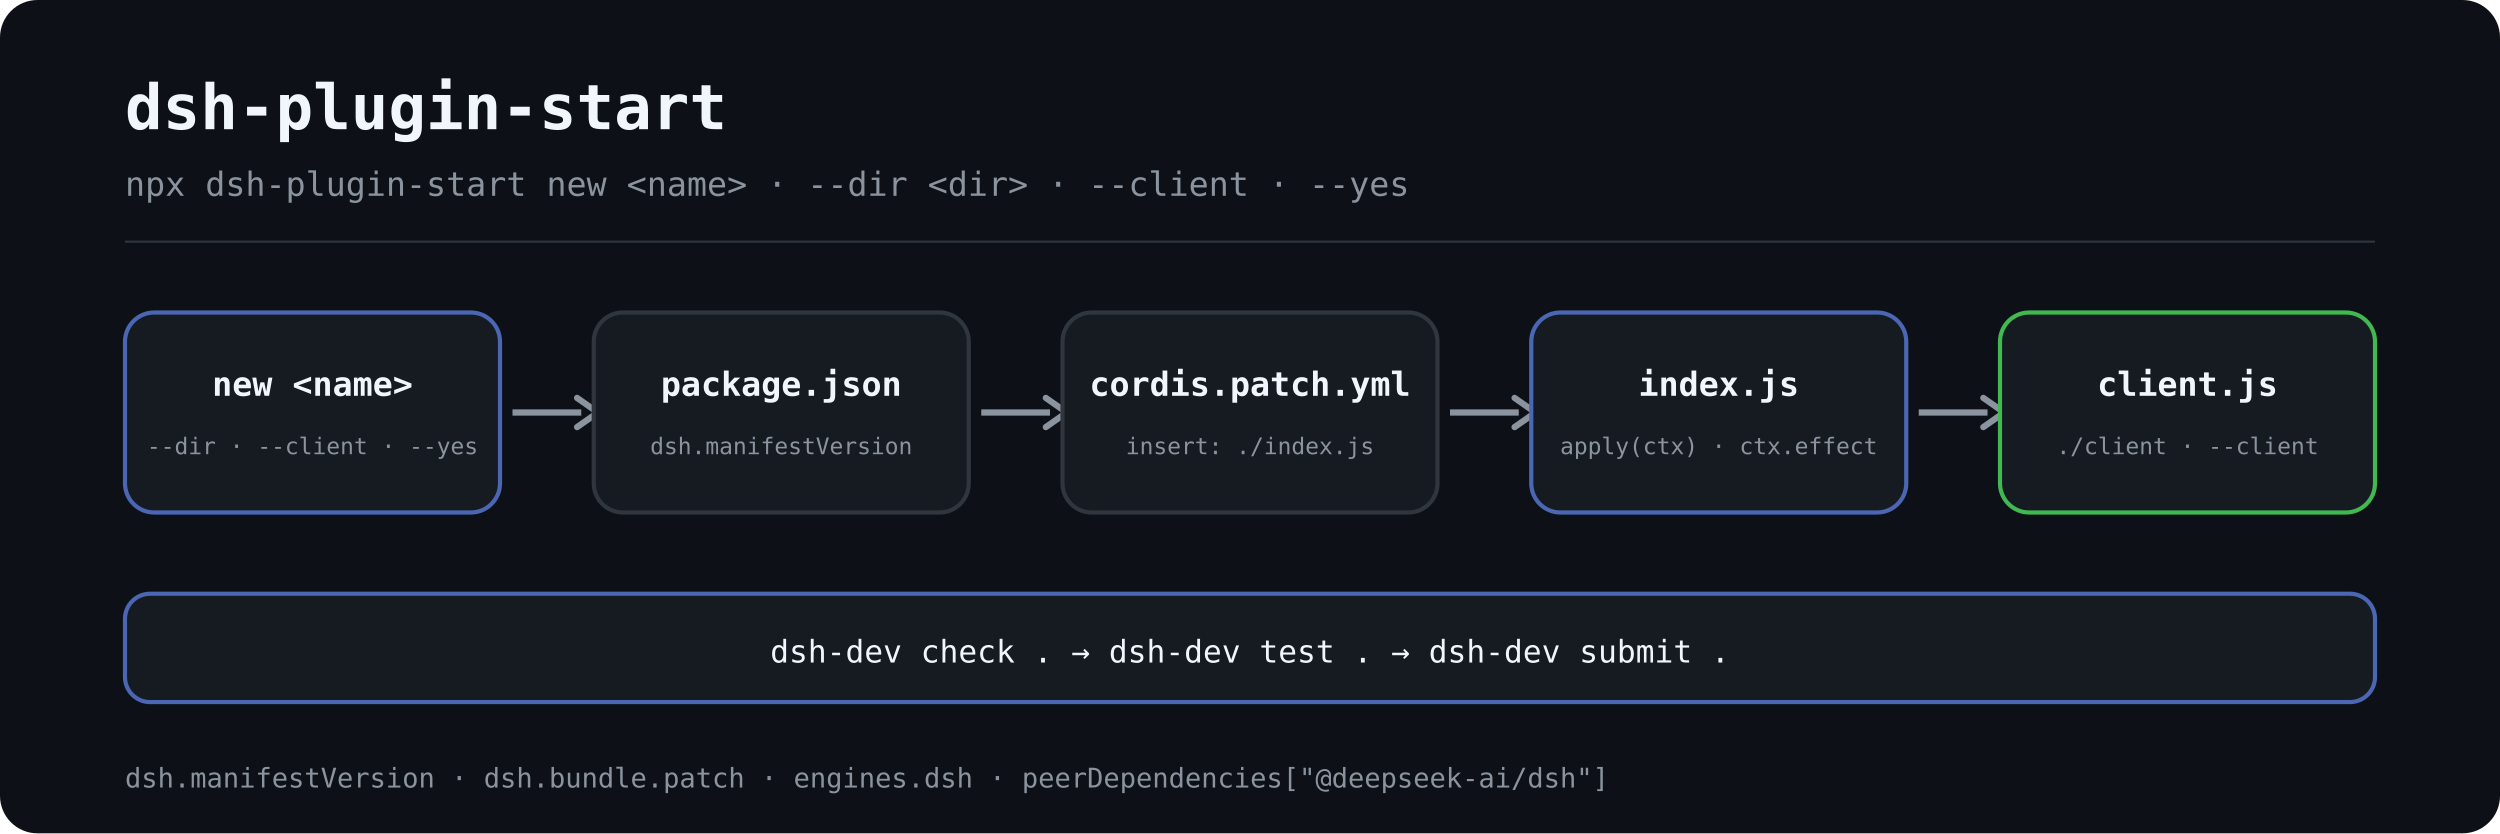
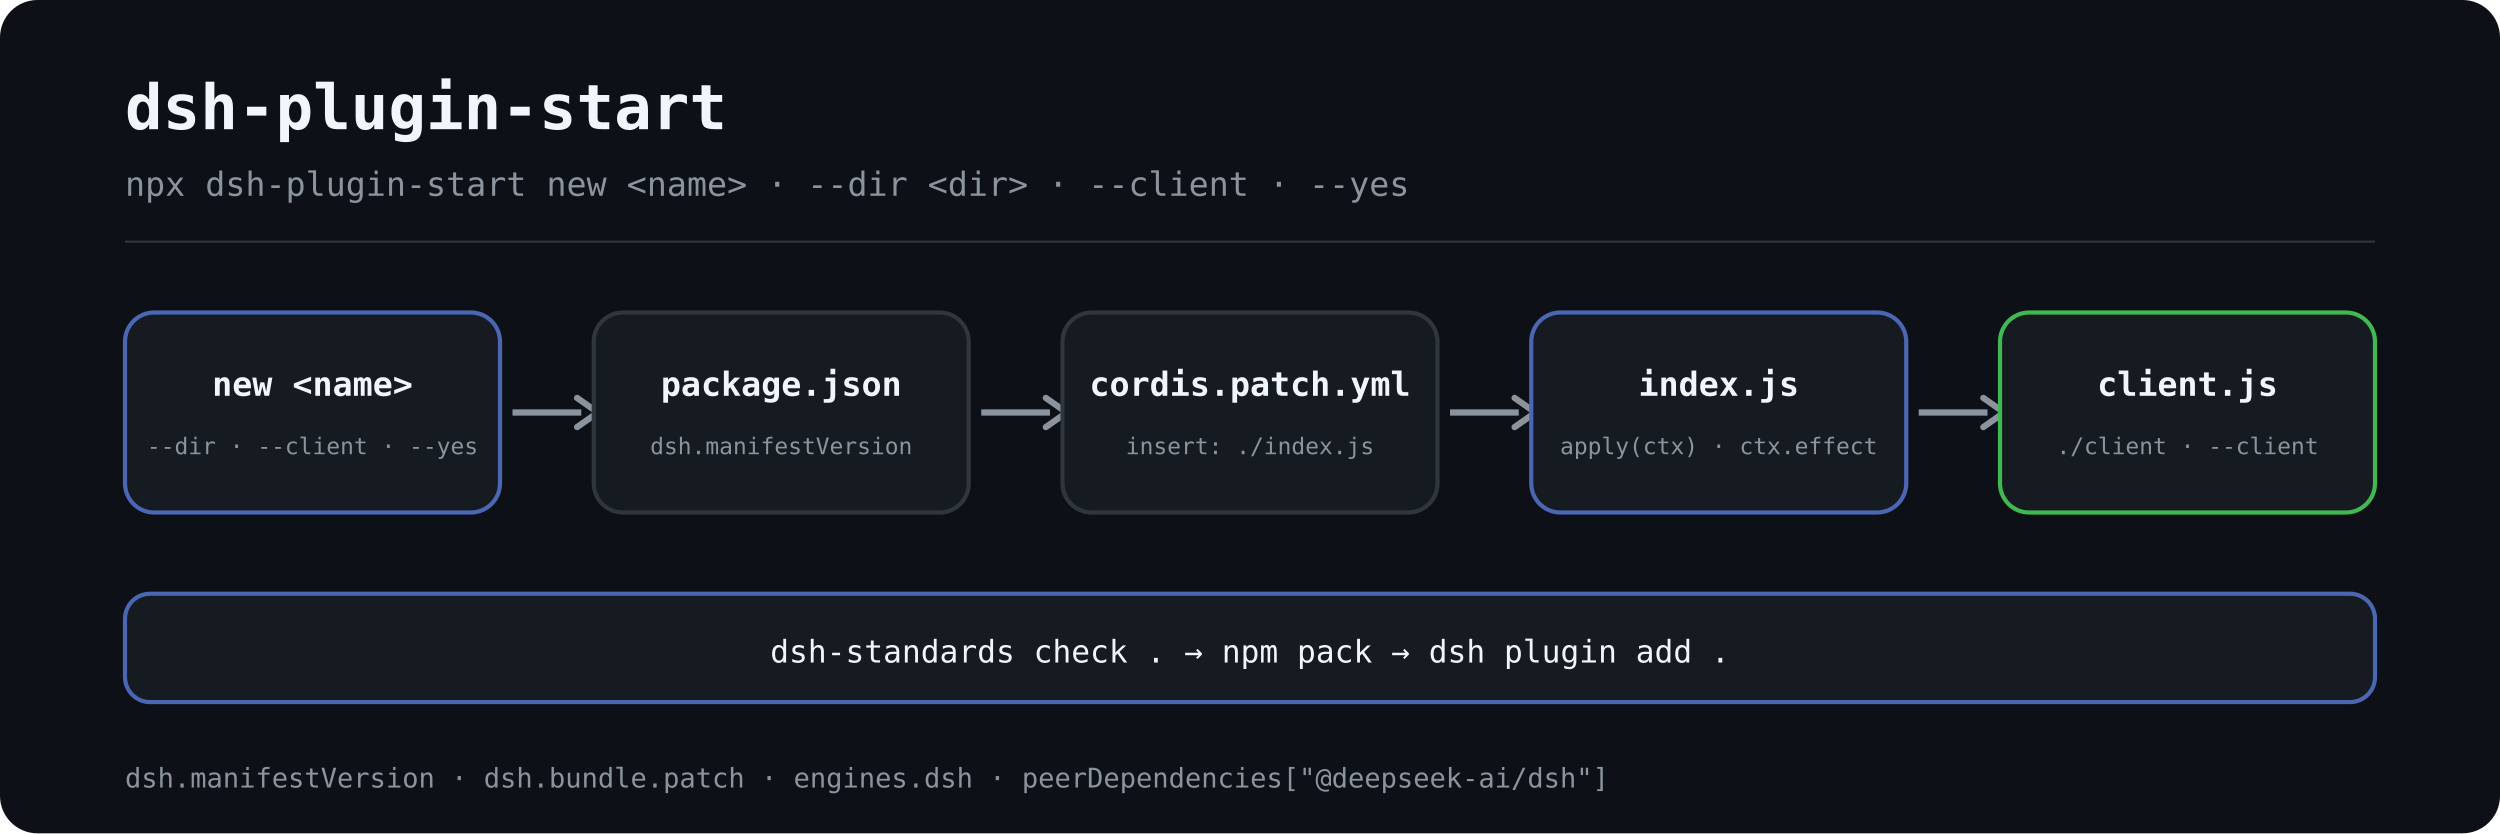
<svg xmlns="http://www.w3.org/2000/svg" width="1200" height="400" viewBox="0 0 1200 400" role="img" aria-label="dsh-plugin-start workflow">
  <rect width="1200" height="400" rx="18" fill="#0d1117" />
  <text x="60" y="62" fill="#f0f6fc" font-family="ui-monospace,SFMono-Regular,Menlo,Consolas,monospace" font-size="30" font-weight="700">dsh-plugin-start</text>
  <text x="60" y="94" fill="#8b949e" font-family="ui-monospace,SFMono-Regular,Menlo,Consolas,monospace" font-size="16">npx dsh-plugin-start new &lt;name&gt; · --dir &lt;dir&gt; · --client · --yes</text>
  <line x1="60" y1="116" x2="1140" y2="116" stroke="#30363d" />
  <rect x="60" y="150" width="180" height="96" rx="14" fill="#161b22" stroke="#4B67B4" stroke-width="2" />
  <text x="150" y="190" fill="#f0f6fc" text-anchor="middle" font-family="ui-monospace,SFMono-Regular,Menlo,Consolas,monospace" font-size="16" font-weight="700">new &lt;name&gt;</text>
  <text x="150" y="218" fill="#8b949e" text-anchor="middle" font-family="ui-monospace,SFMono-Regular,Menlo,Consolas,monospace" font-size="11">--dir · --client · --yes</text>
  <path d="M246 198h33" stroke="#8b949e" stroke-width="3" />
  <path d="M277 191l10 7-10 7" fill="none" stroke="#8b949e" stroke-width="3" stroke-linecap="round" stroke-linejoin="round" />
  <rect x="285" y="150" width="180" height="96" rx="14" fill="#161b22" stroke="#30363d" stroke-width="2" />
  <text x="375" y="190" fill="#f0f6fc" text-anchor="middle" font-family="ui-monospace,SFMono-Regular,Menlo,Consolas,monospace" font-size="16" font-weight="700">package.json</text>
  <text x="375" y="218" fill="#8b949e" text-anchor="middle" font-family="ui-monospace,SFMono-Regular,Menlo,Consolas,monospace" font-size="11">dsh.manifestVersion</text>
  <path d="M471 198h33" stroke="#8b949e" stroke-width="3" />
  <path d="M502 191l10 7-10 7" fill="none" stroke="#8b949e" stroke-width="3" stroke-linecap="round" stroke-linejoin="round" />
  <rect x="510" y="150" width="180" height="96" rx="14" fill="#161b22" stroke="#30363d" stroke-width="2" />
  <text x="600" y="190" fill="#f0f6fc" text-anchor="middle" font-family="ui-monospace,SFMono-Regular,Menlo,Consolas,monospace" font-size="16" font-weight="700">cordis.patch.yml</text>
  <text x="600" y="218" fill="#8b949e" text-anchor="middle" font-family="ui-monospace,SFMono-Regular,Menlo,Consolas,monospace" font-size="11">insert: ./index.js</text>
  <path d="M696 198h33" stroke="#8b949e" stroke-width="3" />
  <path d="M727 191l10 7-10 7" fill="none" stroke="#8b949e" stroke-width="3" stroke-linecap="round" stroke-linejoin="round" />
  <rect x="735" y="150" width="180" height="96" rx="14" fill="#161b22" stroke="#4B67B4" stroke-width="2" />
  <text x="825" y="190" fill="#f0f6fc" text-anchor="middle" font-family="ui-monospace,SFMono-Regular,Menlo,Consolas,monospace" font-size="16" font-weight="700">index.js</text>
  <text x="825" y="218" fill="#8b949e" text-anchor="middle" font-family="ui-monospace,SFMono-Regular,Menlo,Consolas,monospace" font-size="11">apply(ctx) · ctx.effect</text>
  <path d="M921 198h33" stroke="#8b949e" stroke-width="3" />
  <path d="M952 191l10 7-10 7" fill="none" stroke="#8b949e" stroke-width="3" stroke-linecap="round" stroke-linejoin="round" />
  <rect x="960" y="150" width="180" height="96" rx="14" fill="#161b22" stroke="#3fb950" stroke-width="2" />
  <text x="1050" y="190" fill="#f0f6fc" text-anchor="middle" font-family="ui-monospace,SFMono-Regular,Menlo,Consolas,monospace" font-size="16" font-weight="700">client.js</text>
  <text x="1050" y="218" fill="#8b949e" text-anchor="middle" font-family="ui-monospace,SFMono-Regular,Menlo,Consolas,monospace" font-size="11">./client · --client</text>
  <rect x="60" y="285" width="1080" height="52" rx="12" fill="#161b22" stroke="#4B67B4" stroke-width="2" />
-   <text x="600" y="318" fill="#f0f6fc" text-anchor="middle" font-family="ui-monospace,SFMono-Regular,Menlo,Consolas,monospace" font-size="15">dsh-dev check .  →  dsh-dev test .  →  dsh-dev submit .</text>
+   <text x="600" y="318" fill="#f0f6fc" text-anchor="middle" font-family="ui-monospace,SFMono-Regular,Menlo,Consolas,monospace" font-size="15">dsh-standards check .  →  npm pack  →  dsh plugin add .</text>
  <text x="60" y="378" fill="#8b949e" font-family="ui-monospace,SFMono-Regular,Menlo,Consolas,monospace" font-size="13">dsh.manifestVersion · dsh.bundle.patch · engines.dsh · peerDependencies["@deepseek-ai/dsh"]</text>
</svg>
